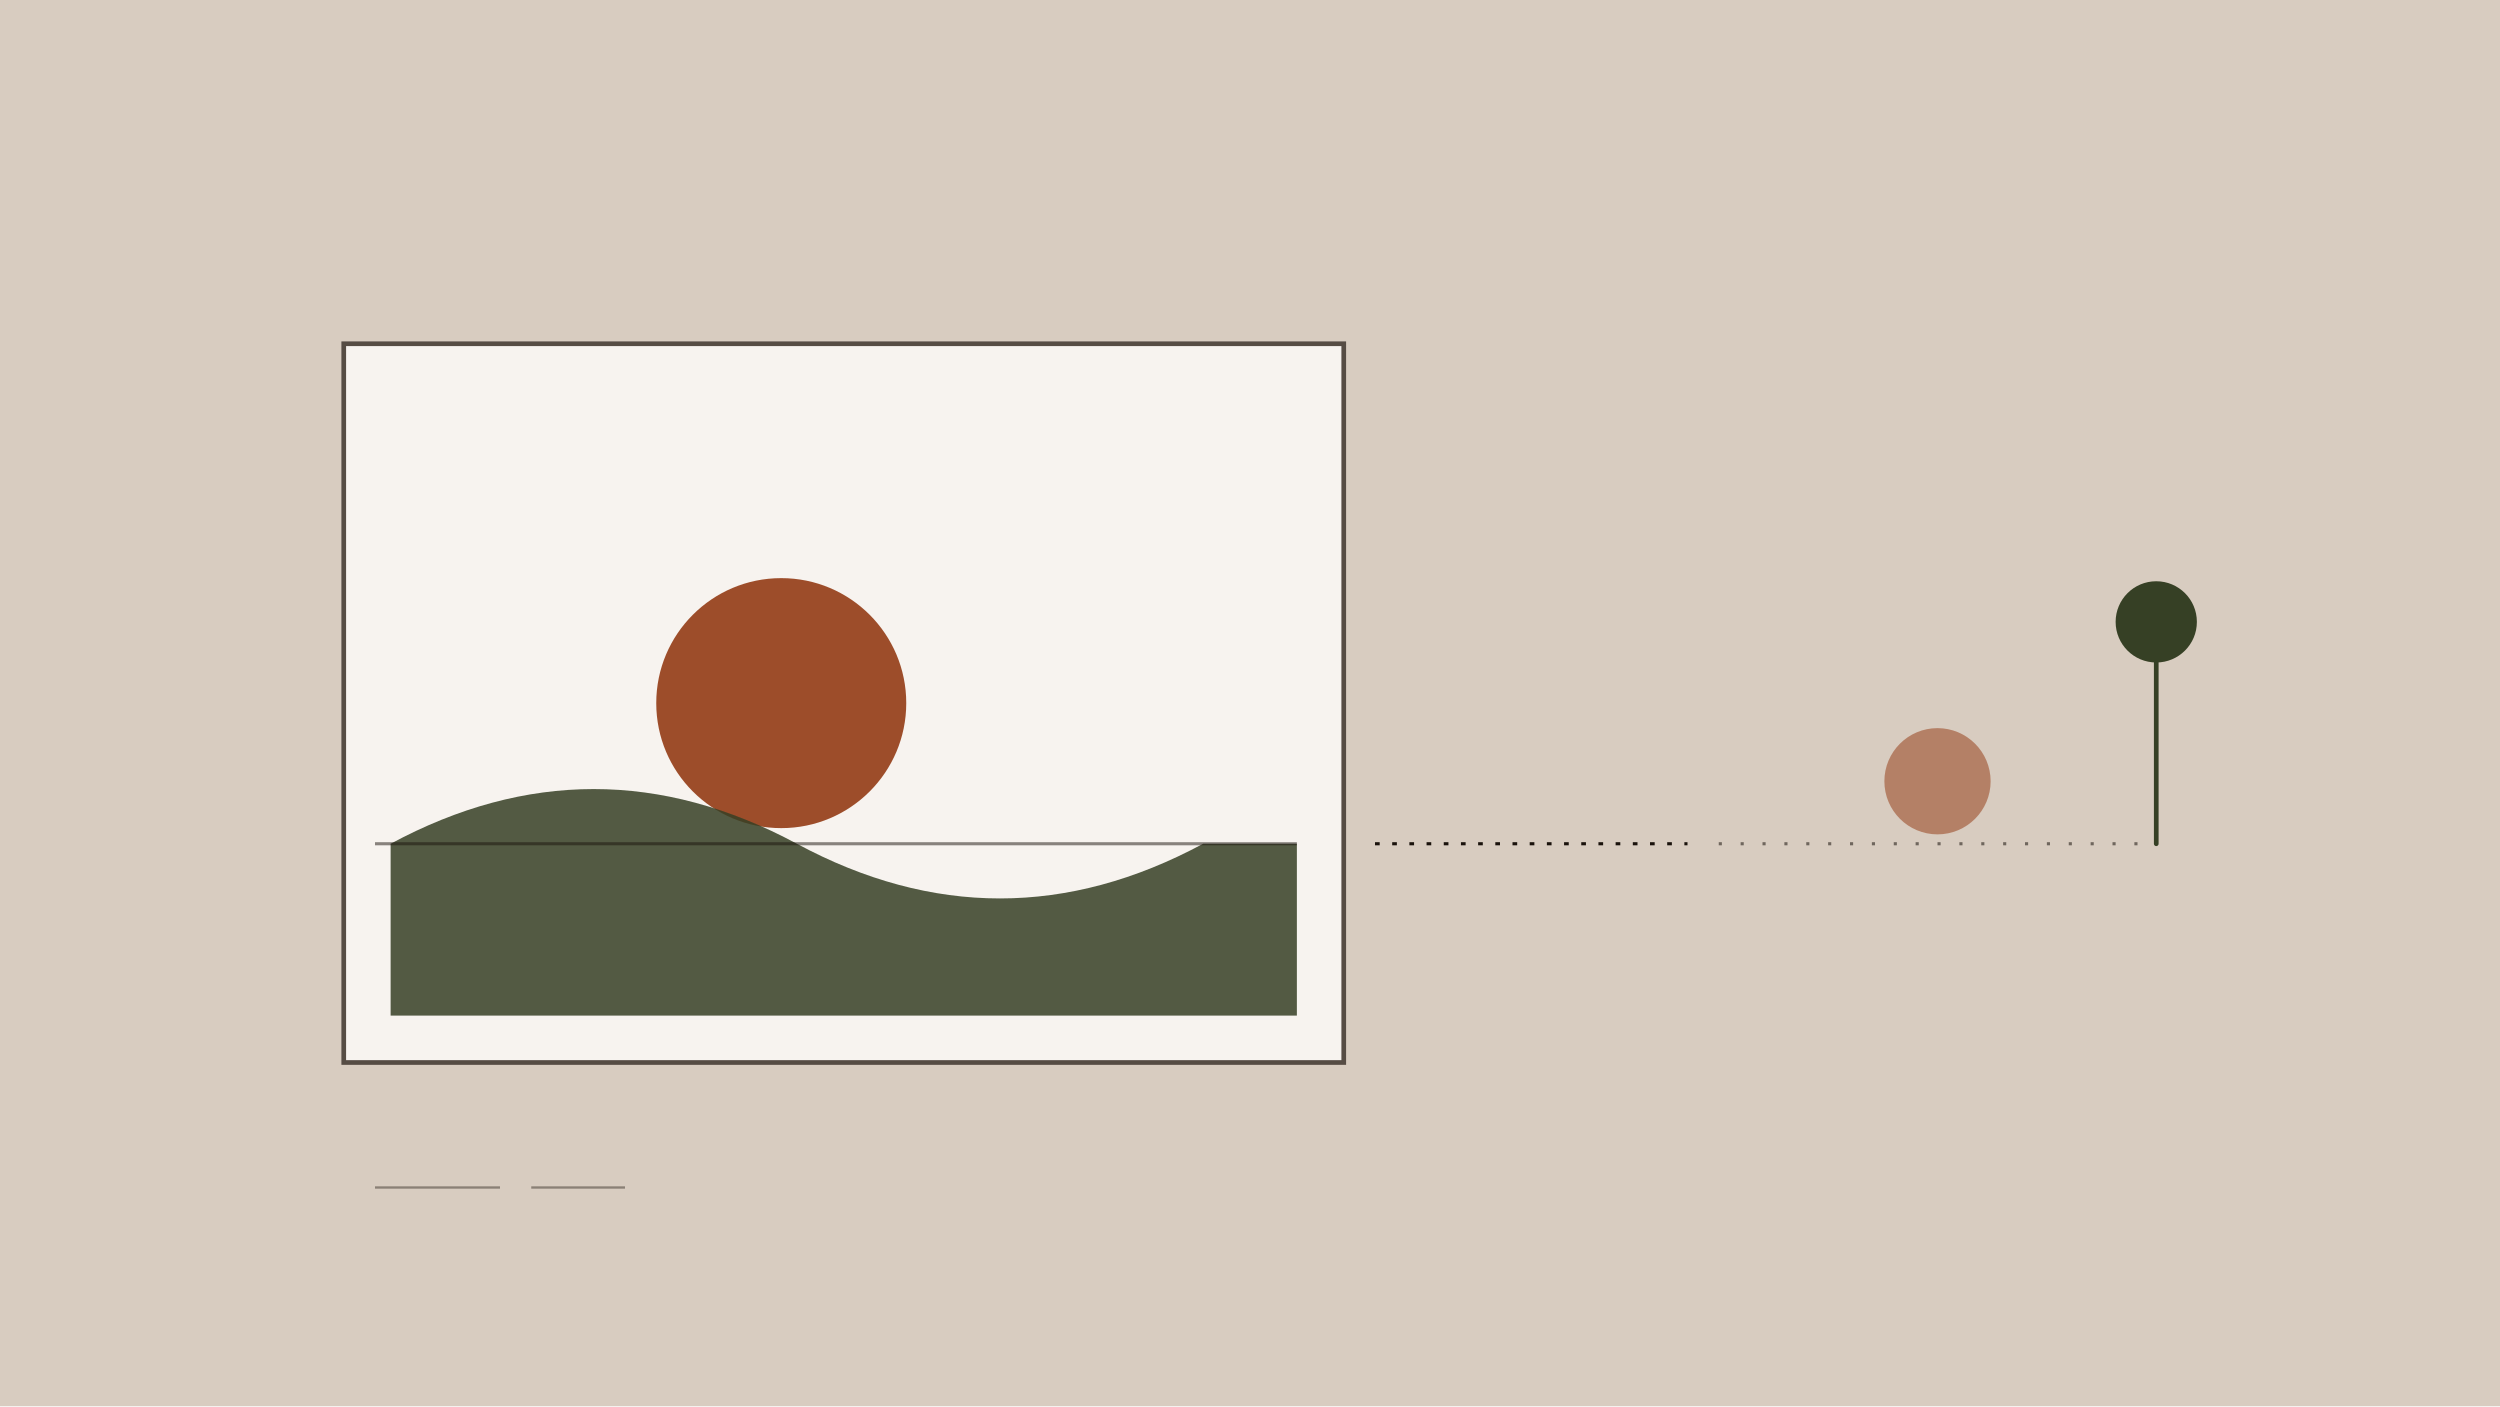
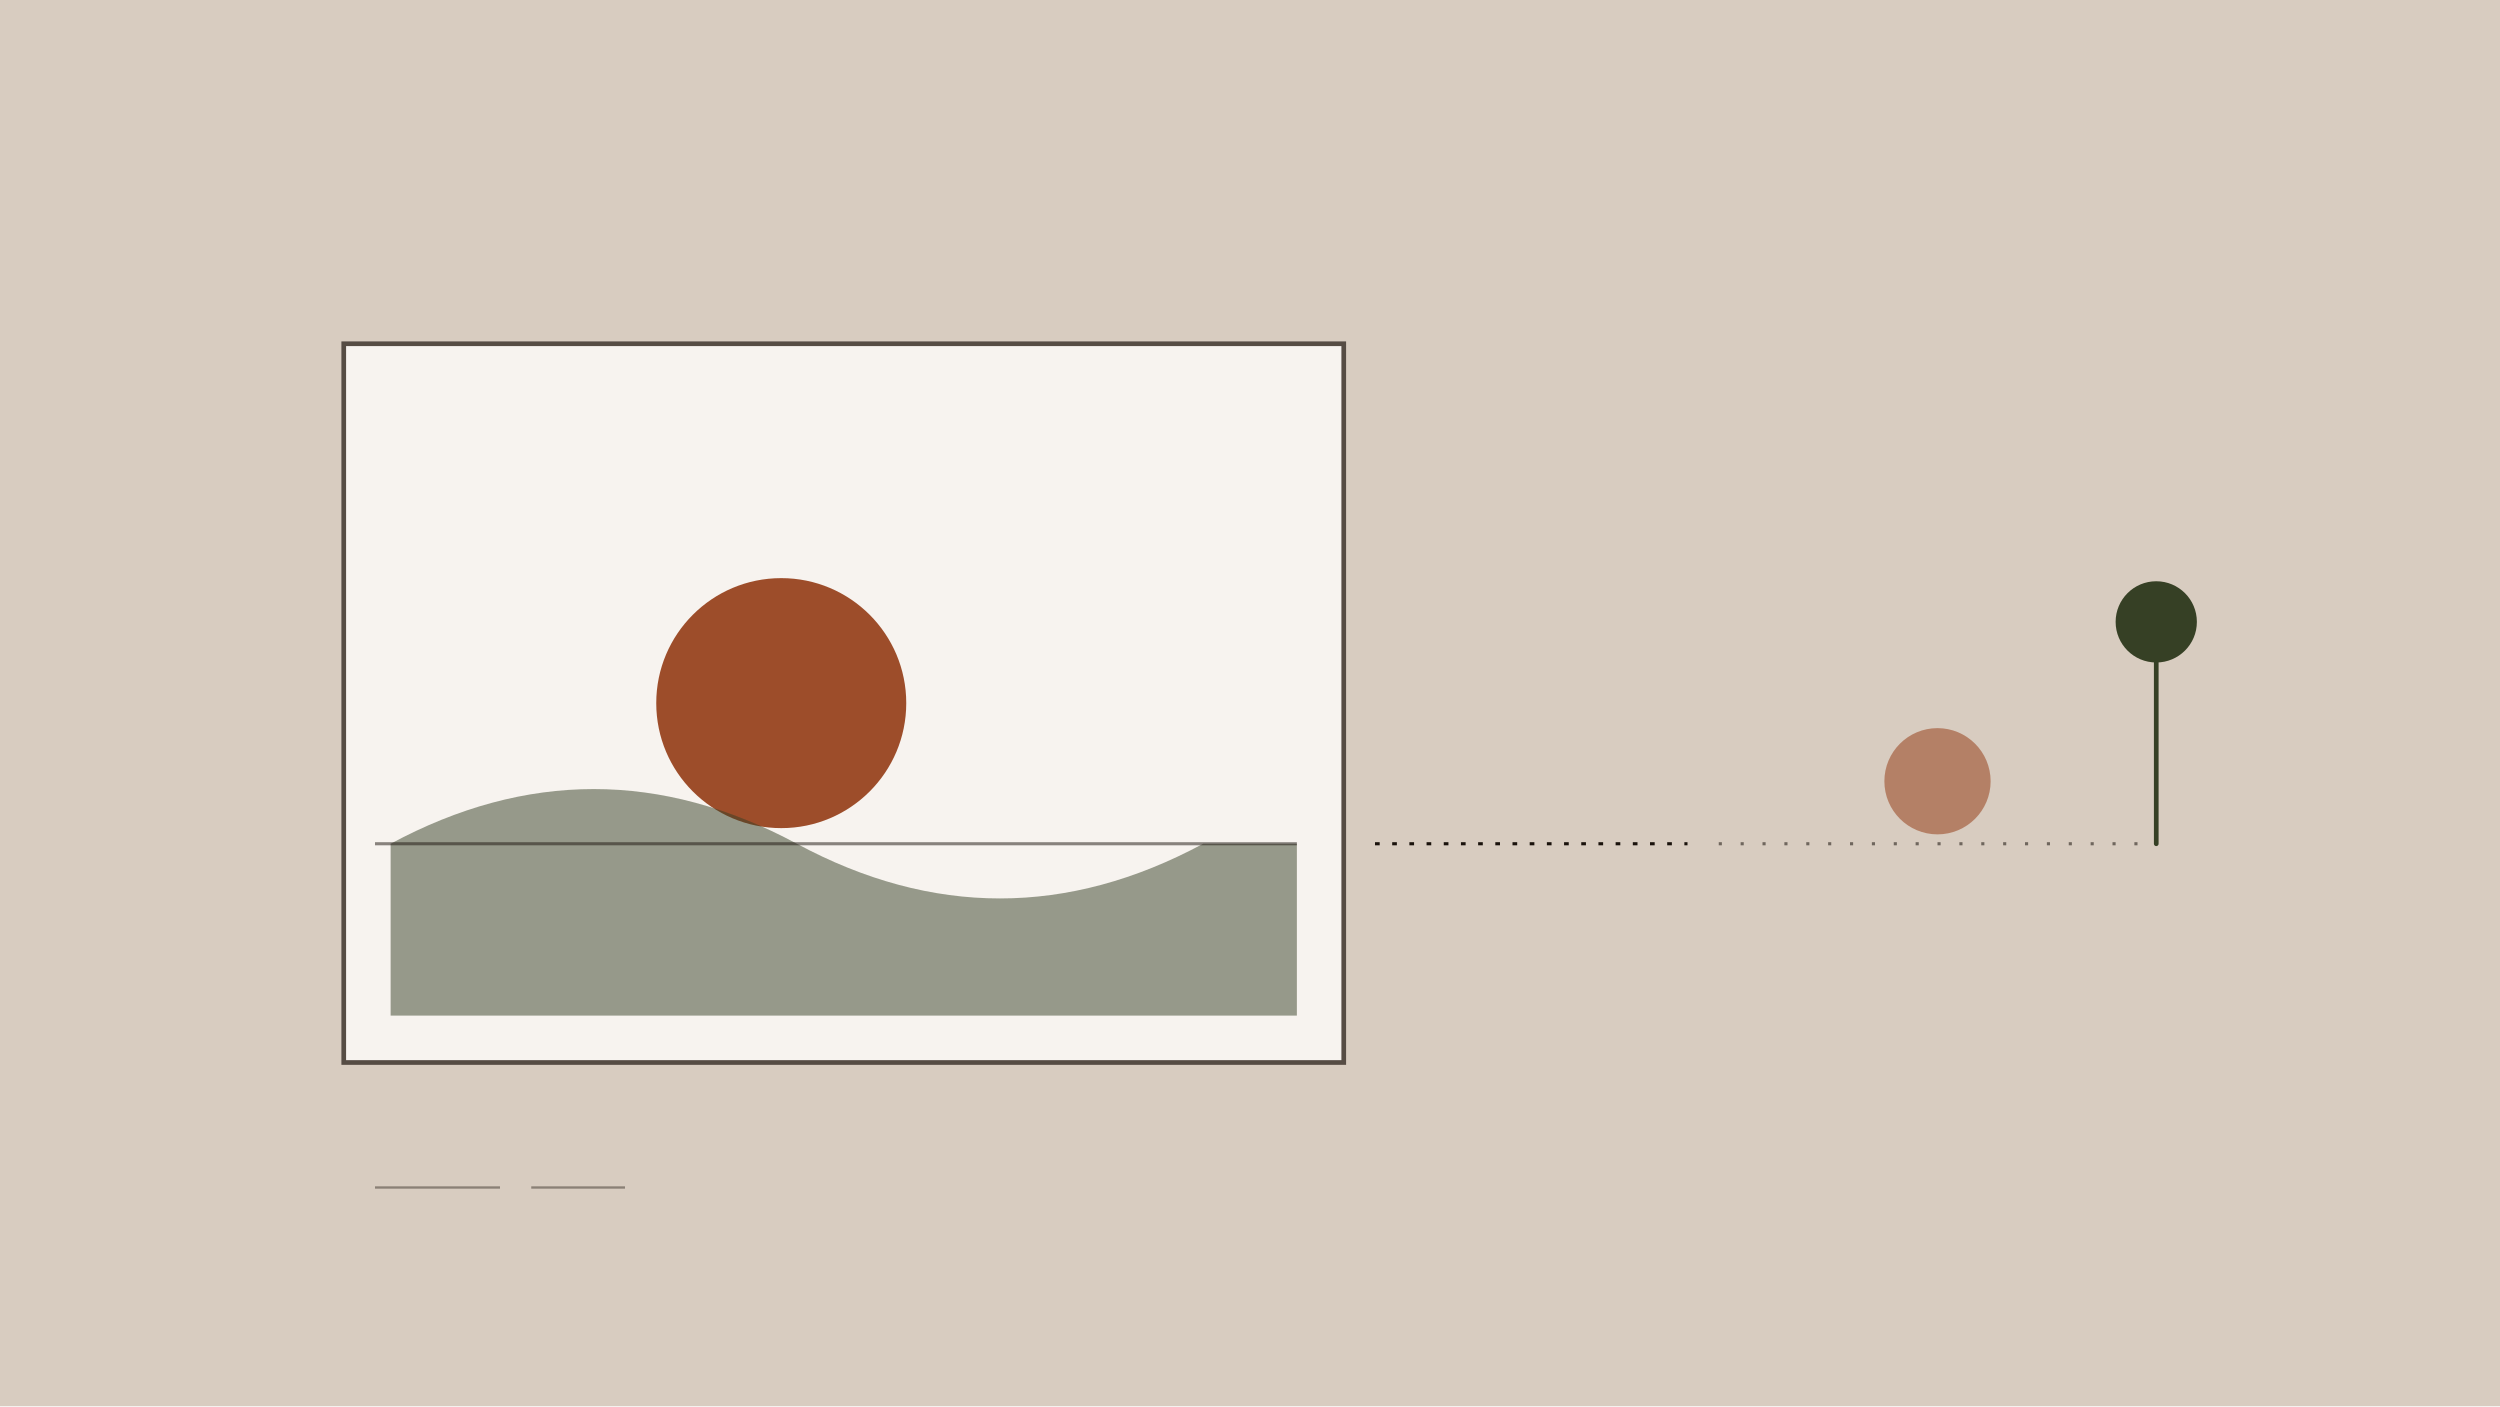
<svg xmlns="http://www.w3.org/2000/svg" viewBox="0 0 1600 900" role="img" aria-label="Editorial mark for the listing piece — a photo frame with a horizon extending past its edge." preserveAspectRatio="xMidYMid slice">
  <rect width="1600" height="900" fill="#d8ccc0" />
  <rect x="220" y="220" width="640" height="460" fill="#f7f3ef" stroke="#564c44" stroke-width="3" />
  <circle cx="500" cy="450" r="80" fill="#9d4d2a" />
-   <path d="M 250 540 Q 380 470 510 540 T 770 540 L 830 540 L 830 650 L 250 650 Z" fill="#364025" opacity="0.85" />
+   <path d="M 250 540 Q 380 470 510 540 T 770 540 L 830 540 L 830 650 L 250 650 Z" fill="#364025" opacity="0.5" />
  <line x1="240" y1="540" x2="830" y2="540" stroke="#1a120c" stroke-width="2" opacity="0.5" />
  <line x1="880" y1="540" x2="1080" y2="540" stroke="#1a120c" stroke-width="2" stroke-dasharray="3 8" />
  <line x1="1100" y1="540" x2="1380" y2="540" stroke="#1a120c" stroke-width="2" stroke-dasharray="2 12" opacity="0.55" />
  <circle cx="1240" cy="500" r="34" fill="#9d4d2a" opacity="0.6" />
  <line x1="1380" y1="540" x2="1380" y2="410" stroke="#364025" stroke-width="3" stroke-linecap="round" />
  <circle cx="1380" cy="398" r="26" fill="#364025" />
  <g stroke="#564c44" stroke-width="1.5" opacity="0.6">
    <line x1="240" y1="760" x2="320" y2="760" />
    <line x1="340" y1="760" x2="400" y2="760" />
  </g>
</svg>
